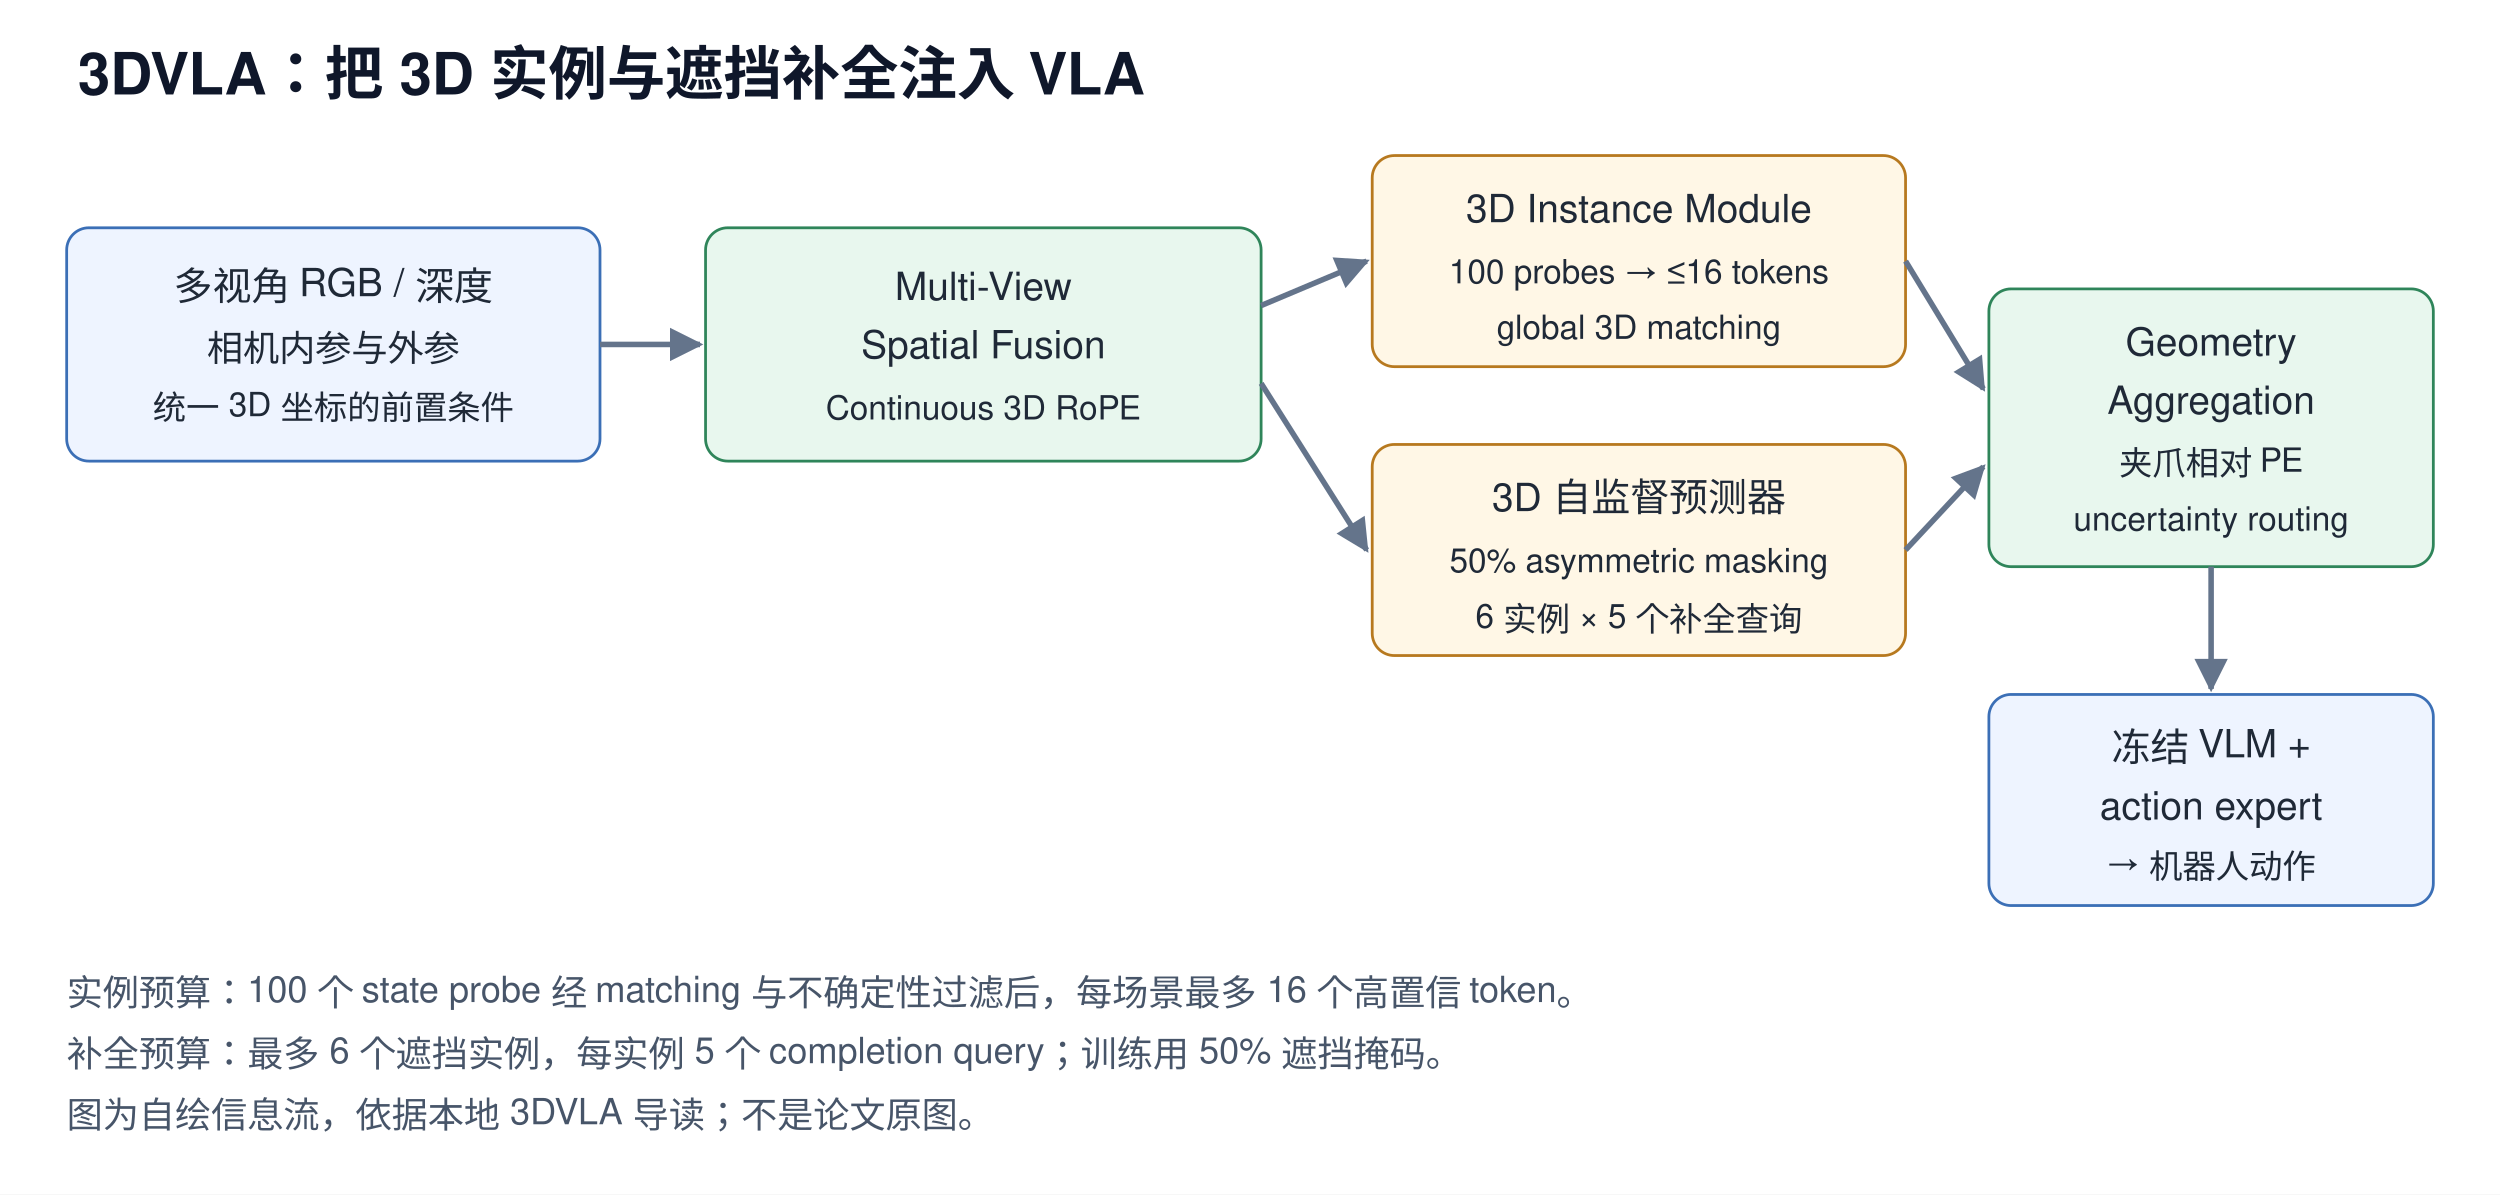
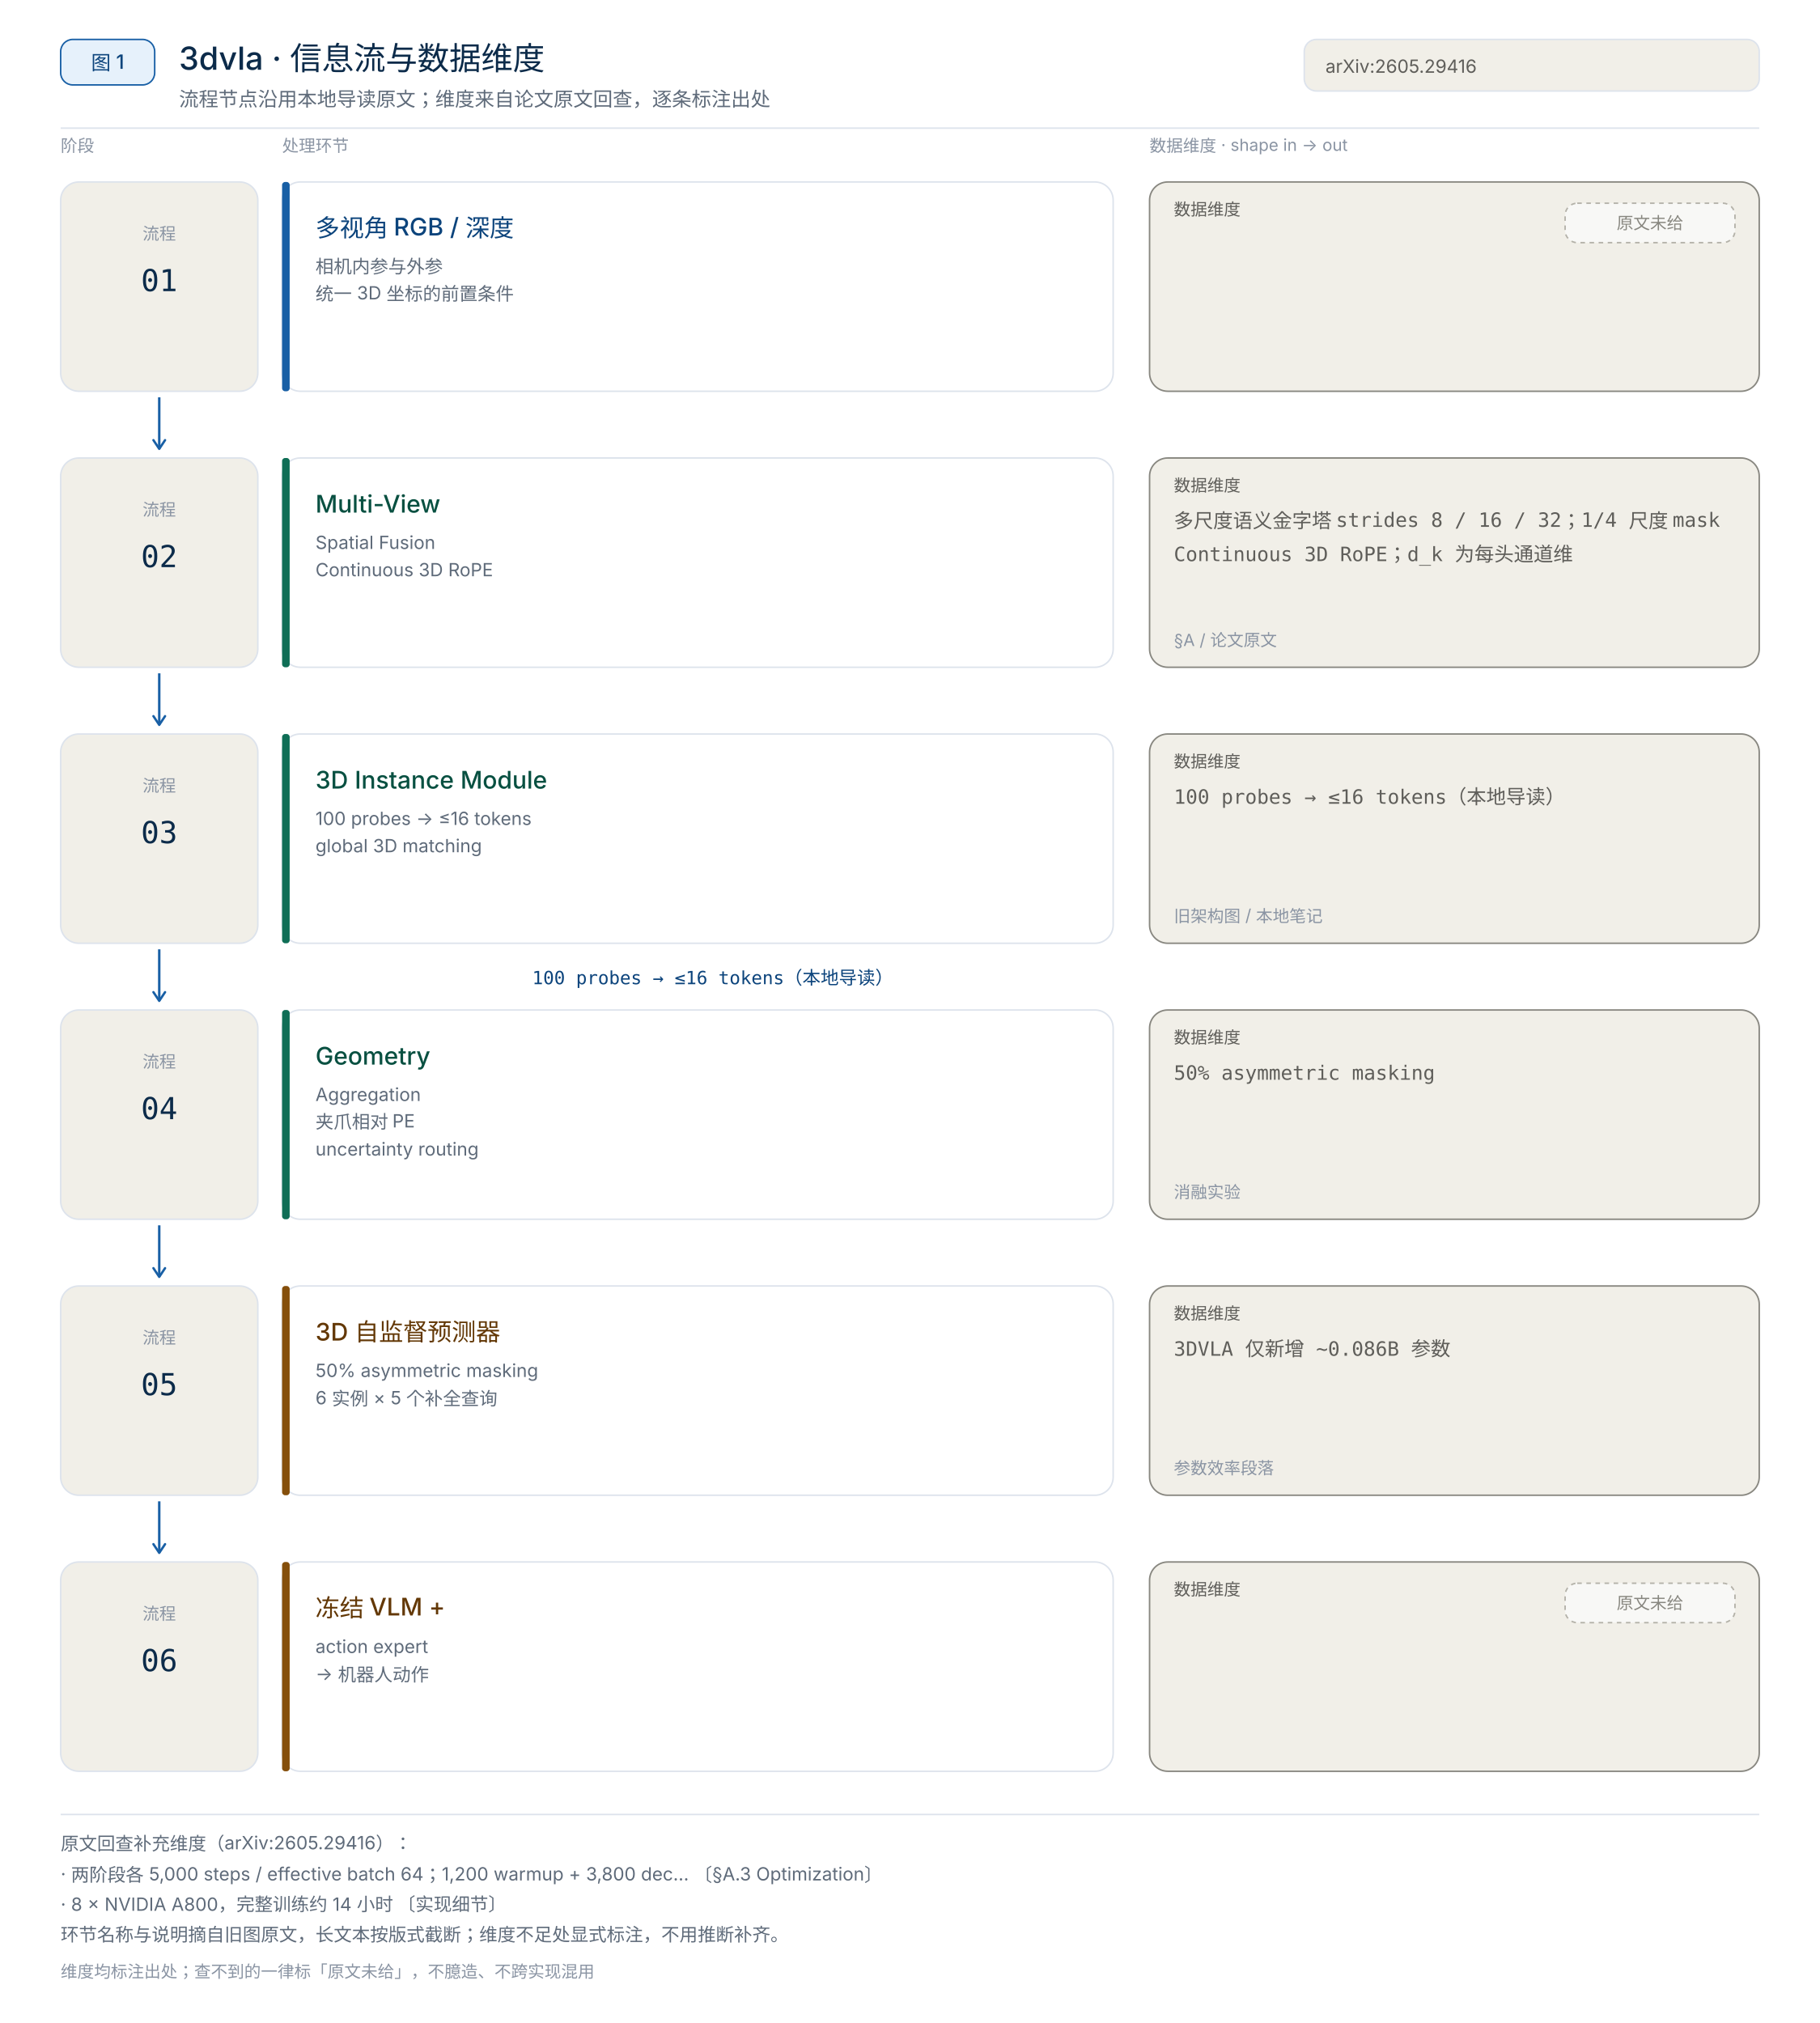
- <svg xmlns="http://www.w3.org/2000/svg" width="900" height="430" viewBox="0 0 900 430">
+ <svg xmlns="http://www.w3.org/2000/svg" width="1200" height="1334" viewBox="0 0 1200 1334" role="img">
  <defs>
-     <marker id="arrow" viewBox="0 0 10 10" refX="9" refY="5" markerWidth="6" markerHeight="6" orient="auto-start-reverse">
-       <path d="M 0 0 L 10 5 L 0 10 z" fill="#64748b" />
+     <marker id="arrow" viewBox="0 0 10 10" refX="8" refY="5" markerWidth="6" markerHeight="6" orient="auto-start-reverse">
+       <path d="M2 1L8 5L2 9" fill="none" stroke="#185FA5" stroke-width="1.6" stroke-linecap="round" stroke-linejoin="round" />
    </marker>
  </defs>
-   <rect width="900" height="430" fill="#ffffff" />
-   <text x="28" y="34" font-family="Helvetica, Arial, sans-serif" font-size="21" font-weight="bold" fill="#0f172a">3DVLA：把 3D 实例与遮挡补全注入 VLA</text>
-   <rect x="24" y="82" width="192" height="84" rx="8" fill="#eef4ff" stroke="#3b6fb6" />
-   <text x="120" y="108" font-family="Helvetica, Arial, sans-serif" font-size="14" text-anchor="middle" fill="#1f2937">多视角 RGB / 深度</text>
-   <text x="120" y="130" font-family="Helvetica, Arial, sans-serif" font-size="13" text-anchor="middle" fill="#1f2937">相机内参与外参</text>
-   <text x="120" y="151" font-family="Helvetica, Arial, sans-serif" font-size="12" text-anchor="middle" fill="#1f2937">统一 3D 坐标的前置条件</text>
-   <line x1="216" y1="124" x2="252" y2="124" stroke="#64748b" stroke-width="2" marker-end="url(#arrow)" />
-   <rect x="254" y="82" width="200" height="84" rx="8" fill="#e8f7ee" stroke="#2f855a" />
-   <text x="354" y="108" font-family="Helvetica, Arial, sans-serif" font-size="14" text-anchor="middle" fill="#1f2937">Multi-View</text>
-   <text x="354" y="129" font-family="Helvetica, Arial, sans-serif" font-size="14" text-anchor="middle" fill="#1f2937">Spatial Fusion</text>
-   <text x="354" y="151" font-family="Helvetica, Arial, sans-serif" font-size="12" text-anchor="middle" fill="#1f2937">Continuous 3D RoPE</text>
-   <line x1="454" y1="110" x2="492" y2="94" stroke="#64748b" stroke-width="2" marker-end="url(#arrow)" />
-   <line x1="454" y1="138" x2="492" y2="198" stroke="#64748b" stroke-width="2" marker-end="url(#arrow)" />
-   <rect x="494" y="56" width="192" height="76" rx="8" fill="#fff7e6" stroke="#b7791f" />
-   <text x="590" y="80" font-family="Helvetica, Arial, sans-serif" font-size="14" text-anchor="middle" fill="#1f2937">3D Instance Module</text>
-   <text x="590" y="102" font-family="Helvetica, Arial, sans-serif" font-size="12" text-anchor="middle" fill="#1f2937">100 probes → ≤16 tokens</text>
-   <text x="590" y="122" font-family="Helvetica, Arial, sans-serif" font-size="12" text-anchor="middle" fill="#1f2937">global 3D matching</text>
-   <rect x="494" y="160" width="192" height="76" rx="8" fill="#fff7e6" stroke="#b7791f" />
-   <text x="590" y="184" font-family="Helvetica, Arial, sans-serif" font-size="14" text-anchor="middle" fill="#1f2937">3D 自监督预测器</text>
-   <text x="590" y="206" font-family="Helvetica, Arial, sans-serif" font-size="12" text-anchor="middle" fill="#1f2937">50% asymmetric masking</text>
-   <text x="590" y="226" font-family="Helvetica, Arial, sans-serif" font-size="12" text-anchor="middle" fill="#1f2937">6 实例 × 5 个补全查询</text>
-   <line x1="686" y1="94" x2="714" y2="140" stroke="#64748b" stroke-width="2" marker-end="url(#arrow)" />
-   <line x1="686" y1="198" x2="714" y2="168" stroke="#64748b" stroke-width="2" marker-end="url(#arrow)" />
-   <rect x="716" y="104" width="160" height="100" rx="8" fill="#e8f7ee" stroke="#2f855a" />
-   <text x="796" y="128" font-family="Helvetica, Arial, sans-serif" font-size="14" text-anchor="middle" fill="#1f2937">Geometry</text>
-   <text x="796" y="149" font-family="Helvetica, Arial, sans-serif" font-size="14" text-anchor="middle" fill="#1f2937">Aggregation</text>
-   <text x="796" y="171" font-family="Helvetica, Arial, sans-serif" font-size="12" text-anchor="middle" fill="#1f2937">夹爪相对 PE</text>
-   <text x="796" y="191" font-family="Helvetica, Arial, sans-serif" font-size="12" text-anchor="middle" fill="#1f2937">uncertainty routing</text>
-   <line x1="796" y1="204" x2="796" y2="248" stroke="#64748b" stroke-width="2" marker-end="url(#arrow)" />
-   <rect x="716" y="250" width="160" height="76" rx="8" fill="#eef4ff" stroke="#3b6fb6" />
-   <text x="796" y="274" font-family="Helvetica, Arial, sans-serif" font-size="14" text-anchor="middle" fill="#1f2937">冻结 VLM +</text>
-   <text x="796" y="295" font-family="Helvetica, Arial, sans-serif" font-size="14" text-anchor="middle" fill="#1f2937">action expert</text>
-   <text x="796" y="315" font-family="Helvetica, Arial, sans-serif" font-size="12" text-anchor="middle" fill="#1f2937">→ 机器人动作</text>
-   <text x="24" y="362" font-family="Helvetica, Arial, sans-serif" font-size="13" fill="#475569">实例预算：100 个 state probe 经 matching 与不确定性过滤后，每场景最多 16 个高置信 token。</text>
-   <text x="24" y="384" font-family="Helvetica, Arial, sans-serif" font-size="13" fill="#475569">补全预算：最多 6 个遮挡实例，每实例 5 个 completion query；训练用 50% 遮挡掩码。</text>
-   <text x="24" y="406" font-family="Helvetica, Arial, sans-serif" font-size="13" fill="#475569">图为自绘信息流，依据本地 3DVLA 导读；不是论文原图。</text>
+   <rect x="0" y="0" width="1200" height="1334" rx="0" fill="#FFFFFF" stroke="#FFFFFF" stroke-width="1" />
+   <text x="118" y="46" font-family="-apple-system,BlinkMacSystemFont,'PingFang SC','Microsoft YaHei',sans-serif" font-size="21" font-weight="500" fill="#0C2B4A" text-anchor="start">3dvla · 信息流与数据维度</text>
+   <text x="118" y="70" font-family="-apple-system,BlinkMacSystemFont,'PingFang SC','Microsoft YaHei',sans-serif" font-size="13" font-weight="400" fill="#5F6B7A" text-anchor="start">流程节点沿用本地导读原文；维度来自论文原文回查，逐条标注出处</text>
+   <rect x="40" y="84" width="1120" height="1" rx="0" fill="#DDE3EC" stroke="#DDE3EC" stroke-width="0" />
+   <rect x="860" y="26" width="300" height="34" rx="8" fill="#F1EFE8" stroke="#DDE3EC" stroke-width="1" />
+   <text x="874" y="48" font-family="-apple-system,BlinkMacSystemFont,'PingFang SC','Microsoft YaHei',sans-serif" font-size="12" font-weight="400" fill="#5F5E5A" text-anchor="start">arXiv:2605.29416</text>
+   <rect x="40" y="26" width="62" height="30" rx="8" fill="#E6F1FB" stroke="#185FA5" stroke-width="1" />
+   <text x="71" y="46" font-family="-apple-system,BlinkMacSystemFont,'PingFang SC','Microsoft YaHei',sans-serif" font-size="13" font-weight="500" fill="#0C447C" text-anchor="middle">图 1</text>
+   <text x="40" y="100" font-family="-apple-system,BlinkMacSystemFont,'PingFang SC','Microsoft YaHei',sans-serif" font-size="11" font-weight="400" fill="#8A94A3" text-anchor="start">阶段</text>
+   <text x="186" y="100" font-family="-apple-system,BlinkMacSystemFont,'PingFang SC','Microsoft YaHei',sans-serif" font-size="11" font-weight="400" fill="#8A94A3" text-anchor="start">处理环节</text>
+   <text x="758" y="100" font-family="-apple-system,BlinkMacSystemFont,'PingFang SC','Microsoft YaHei',sans-serif" font-size="11" font-weight="400" fill="#8A94A3" text-anchor="start">数据维度 · shape in → out</text>
+   <rect x="40" y="120" width="130" height="138" rx="12" fill="#F1EFE8" stroke="#DDE3EC" stroke-width="1" />
+   <text x="105" y="158" font-family="-apple-system,BlinkMacSystemFont,'PingFang SC','Microsoft YaHei',sans-serif" font-size="11" font-weight="400" fill="#8A94A3" text-anchor="middle">流程</text>
+   <text x="105" y="192" font-family="ui-monospace,SFMono-Regular,Menlo,Consolas,monospace" font-size="20" font-weight="500" fill="#0C2B4A" text-anchor="middle">01</text>
+   <rect x="186" y="120" width="548" height="138" rx="12" fill="#FFFFFF" stroke="#DDE3EC" stroke-width="1" />
+   <rect x="186" y="120" width="5" height="138" rx="2" fill="#185FA5" stroke="#185FA5" stroke-width="0" />
+   <text x="208" y="156" font-family="-apple-system,BlinkMacSystemFont,'PingFang SC','Microsoft YaHei',sans-serif" font-size="16" font-weight="500" fill="#0C447C" text-anchor="start">多视角 RGB / 深度</text>
+   <text x="208" y="180" font-family="-apple-system,BlinkMacSystemFont,'PingFang SC','Microsoft YaHei',sans-serif" font-size="12" font-weight="400" fill="#5F6B7A" text-anchor="start">相机内参与外参</text>
+   <text x="208" y="198" font-family="-apple-system,BlinkMacSystemFont,'PingFang SC','Microsoft YaHei',sans-serif" font-size="12" font-weight="400" fill="#5F6B7A" text-anchor="start">统一 3D 坐标的前置条件</text>
+   <rect x="758" y="120" width="402" height="138" rx="12" fill="#F1EFE8" stroke="#888780" stroke-width="1" />
+   <text x="774" y="142" font-family="-apple-system,BlinkMacSystemFont,'PingFang SC','Microsoft YaHei',sans-serif" font-size="11" font-weight="500" fill="#5F5E5A" text-anchor="start">数据维度</text>
+   <rect x="1032" y="134" width="112" height="26" rx="8" fill="#F8F8F6" stroke="#B4B2A9" stroke-width="1" stroke-dasharray="3 3" />
+   <text x="1088" y="151" font-family="-apple-system,BlinkMacSystemFont,'PingFang SC','Microsoft YaHei',sans-serif" font-size="11" font-weight="400" fill="#888780" text-anchor="middle">原文未给</text>
+   <path d="M105 262 L105 296" fill="none" stroke="#185FA5" stroke-width="1.6" marker-end="url(#arrow)" />
+   <rect x="40" y="302" width="130" height="138" rx="12" fill="#F1EFE8" stroke="#DDE3EC" stroke-width="1" />
+   <text x="105" y="340" font-family="-apple-system,BlinkMacSystemFont,'PingFang SC','Microsoft YaHei',sans-serif" font-size="11" font-weight="400" fill="#8A94A3" text-anchor="middle">流程</text>
+   <text x="105" y="374" font-family="ui-monospace,SFMono-Regular,Menlo,Consolas,monospace" font-size="20" font-weight="500" fill="#0C2B4A" text-anchor="middle">02</text>
+   <rect x="186" y="302" width="548" height="138" rx="12" fill="#FFFFFF" stroke="#DDE3EC" stroke-width="1" />
+   <rect x="186" y="302" width="5" height="138" rx="2" fill="#0F6E56" stroke="#0F6E56" stroke-width="0" />
+   <text x="208" y="338" font-family="-apple-system,BlinkMacSystemFont,'PingFang SC','Microsoft YaHei',sans-serif" font-size="16" font-weight="500" fill="#085041" text-anchor="start">Multi-View</text>
+   <text x="208" y="362" font-family="-apple-system,BlinkMacSystemFont,'PingFang SC','Microsoft YaHei',sans-serif" font-size="12" font-weight="400" fill="#5F6B7A" text-anchor="start">Spatial Fusion</text>
+   <text x="208" y="380" font-family="-apple-system,BlinkMacSystemFont,'PingFang SC','Microsoft YaHei',sans-serif" font-size="12" font-weight="400" fill="#5F6B7A" text-anchor="start">Continuous 3D RoPE</text>
+   <rect x="758" y="302" width="402" height="138" rx="12" fill="#F1EFE8" stroke="#888780" stroke-width="1" />
+   <text x="774" y="324" font-family="-apple-system,BlinkMacSystemFont,'PingFang SC','Microsoft YaHei',sans-serif" font-size="11" font-weight="500" fill="#5F5E5A" text-anchor="start">数据维度</text>
+   <text x="774" y="348" font-family="ui-monospace,SFMono-Regular,Menlo,Consolas,monospace" font-size="13" font-weight="400" fill="#5F5E5A" text-anchor="start">多尺度语义金字塔 strides 8 / 16 / 32；1/4 尺度 mask</text>
+   <text x="774" y="370" font-family="ui-monospace,SFMono-Regular,Menlo,Consolas,monospace" font-size="13" font-weight="400" fill="#5F5E5A" text-anchor="start">Continuous 3D RoPE；d_k 为每头通道维</text>
+   <text x="774" y="426" font-family="-apple-system,BlinkMacSystemFont,'PingFang SC','Microsoft YaHei',sans-serif" font-size="11" font-weight="400" fill="#8A94A3" text-anchor="start">§A / 论文原文</text>
+   <path d="M105 444 L105 478" fill="none" stroke="#185FA5" stroke-width="1.6" marker-end="url(#arrow)" />
+   <rect x="40" y="484" width="130" height="138" rx="12" fill="#F1EFE8" stroke="#DDE3EC" stroke-width="1" />
+   <text x="105" y="522" font-family="-apple-system,BlinkMacSystemFont,'PingFang SC','Microsoft YaHei',sans-serif" font-size="11" font-weight="400" fill="#8A94A3" text-anchor="middle">流程</text>
+   <text x="105" y="556" font-family="ui-monospace,SFMono-Regular,Menlo,Consolas,monospace" font-size="20" font-weight="500" fill="#0C2B4A" text-anchor="middle">03</text>
+   <rect x="186" y="484" width="548" height="138" rx="12" fill="#FFFFFF" stroke="#DDE3EC" stroke-width="1" />
+   <rect x="186" y="484" width="5" height="138" rx="2" fill="#0F6E56" stroke="#0F6E56" stroke-width="0" />
+   <text x="208" y="520" font-family="-apple-system,BlinkMacSystemFont,'PingFang SC','Microsoft YaHei',sans-serif" font-size="16" font-weight="500" fill="#085041" text-anchor="start">3D Instance Module</text>
+   <text x="208" y="544" font-family="-apple-system,BlinkMacSystemFont,'PingFang SC','Microsoft YaHei',sans-serif" font-size="12" font-weight="400" fill="#5F6B7A" text-anchor="start">100 probes → ≤16 tokens</text>
+   <text x="208" y="562" font-family="-apple-system,BlinkMacSystemFont,'PingFang SC','Microsoft YaHei',sans-serif" font-size="12" font-weight="400" fill="#5F6B7A" text-anchor="start">global 3D matching</text>
+   <rect x="758" y="484" width="402" height="138" rx="12" fill="#F1EFE8" stroke="#888780" stroke-width="1" />
+   <text x="774" y="506" font-family="-apple-system,BlinkMacSystemFont,'PingFang SC','Microsoft YaHei',sans-serif" font-size="11" font-weight="500" fill="#5F5E5A" text-anchor="start">数据维度</text>
+   <text x="774" y="530" font-family="ui-monospace,SFMono-Regular,Menlo,Consolas,monospace" font-size="13" font-weight="400" fill="#5F5E5A" text-anchor="start">100 probes → ≤16 tokens（本地导读）</text>
+   <text x="774" y="608" font-family="-apple-system,BlinkMacSystemFont,'PingFang SC','Microsoft YaHei',sans-serif" font-size="11" font-weight="400" fill="#8A94A3" text-anchor="start">旧架构图 / 本地笔记</text>
+   <path d="M105 626 L105 660" fill="none" stroke="#185FA5" stroke-width="1.6" marker-end="url(#arrow)" />
+   <text x="470" y="649" font-family="ui-monospace,SFMono-Regular,Menlo,Consolas,monospace" font-size="12" font-weight="400" fill="#0C447C" text-anchor="middle">100 probes → ≤16 tokens（本地导读）</text>
+   <rect x="40" y="666" width="130" height="138" rx="12" fill="#F1EFE8" stroke="#DDE3EC" stroke-width="1" />
+   <text x="105" y="704" font-family="-apple-system,BlinkMacSystemFont,'PingFang SC','Microsoft YaHei',sans-serif" font-size="11" font-weight="400" fill="#8A94A3" text-anchor="middle">流程</text>
+   <text x="105" y="738" font-family="ui-monospace,SFMono-Regular,Menlo,Consolas,monospace" font-size="20" font-weight="500" fill="#0C2B4A" text-anchor="middle">04</text>
+   <rect x="186" y="666" width="548" height="138" rx="12" fill="#FFFFFF" stroke="#DDE3EC" stroke-width="1" />
+   <rect x="186" y="666" width="5" height="138" rx="2" fill="#0F6E56" stroke="#0F6E56" stroke-width="0" />
+   <text x="208" y="702" font-family="-apple-system,BlinkMacSystemFont,'PingFang SC','Microsoft YaHei',sans-serif" font-size="16" font-weight="500" fill="#085041" text-anchor="start">Geometry</text>
+   <text x="208" y="726" font-family="-apple-system,BlinkMacSystemFont,'PingFang SC','Microsoft YaHei',sans-serif" font-size="12" font-weight="400" fill="#5F6B7A" text-anchor="start">Aggregation</text>
+   <text x="208" y="744" font-family="-apple-system,BlinkMacSystemFont,'PingFang SC','Microsoft YaHei',sans-serif" font-size="12" font-weight="400" fill="#5F6B7A" text-anchor="start">夹爪相对 PE</text>
+   <text x="208" y="762" font-family="-apple-system,BlinkMacSystemFont,'PingFang SC','Microsoft YaHei',sans-serif" font-size="12" font-weight="400" fill="#5F6B7A" text-anchor="start">uncertainty routing</text>
+   <rect x="758" y="666" width="402" height="138" rx="12" fill="#F1EFE8" stroke="#888780" stroke-width="1" />
+   <text x="774" y="688" font-family="-apple-system,BlinkMacSystemFont,'PingFang SC','Microsoft YaHei',sans-serif" font-size="11" font-weight="500" fill="#5F5E5A" text-anchor="start">数据维度</text>
+   <text x="774" y="712" font-family="ui-monospace,SFMono-Regular,Menlo,Consolas,monospace" font-size="13" font-weight="400" fill="#5F5E5A" text-anchor="start">50% asymmetric masking</text>
+   <text x="774" y="790" font-family="-apple-system,BlinkMacSystemFont,'PingFang SC','Microsoft YaHei',sans-serif" font-size="11" font-weight="400" fill="#8A94A3" text-anchor="start">消融实验</text>
+   <path d="M105 808 L105 842" fill="none" stroke="#185FA5" stroke-width="1.6" marker-end="url(#arrow)" />
+   <rect x="40" y="848" width="130" height="138" rx="12" fill="#F1EFE8" stroke="#DDE3EC" stroke-width="1" />
+   <text x="105" y="886" font-family="-apple-system,BlinkMacSystemFont,'PingFang SC','Microsoft YaHei',sans-serif" font-size="11" font-weight="400" fill="#8A94A3" text-anchor="middle">流程</text>
+   <text x="105" y="920" font-family="ui-monospace,SFMono-Regular,Menlo,Consolas,monospace" font-size="20" font-weight="500" fill="#0C2B4A" text-anchor="middle">05</text>
+   <rect x="186" y="848" width="548" height="138" rx="12" fill="#FFFFFF" stroke="#DDE3EC" stroke-width="1" />
+   <rect x="186" y="848" width="5" height="138" rx="2" fill="#854F0B" stroke="#854F0B" stroke-width="0" />
+   <text x="208" y="884" font-family="-apple-system,BlinkMacSystemFont,'PingFang SC','Microsoft YaHei',sans-serif" font-size="16" font-weight="500" fill="#633806" text-anchor="start">3D 自监督预测器</text>
+   <text x="208" y="908" font-family="-apple-system,BlinkMacSystemFont,'PingFang SC','Microsoft YaHei',sans-serif" font-size="12" font-weight="400" fill="#5F6B7A" text-anchor="start">50% asymmetric masking</text>
+   <text x="208" y="926" font-family="-apple-system,BlinkMacSystemFont,'PingFang SC','Microsoft YaHei',sans-serif" font-size="12" font-weight="400" fill="#5F6B7A" text-anchor="start">6 实例 × 5 个补全查询</text>
+   <rect x="758" y="848" width="402" height="138" rx="12" fill="#F1EFE8" stroke="#888780" stroke-width="1" />
+   <text x="774" y="870" font-family="-apple-system,BlinkMacSystemFont,'PingFang SC','Microsoft YaHei',sans-serif" font-size="11" font-weight="500" fill="#5F5E5A" text-anchor="start">数据维度</text>
+   <text x="774" y="894" font-family="ui-monospace,SFMono-Regular,Menlo,Consolas,monospace" font-size="13" font-weight="400" fill="#5F5E5A" text-anchor="start">3DVLA 仅新增 ∼0.086B 参数</text>
+   <text x="774" y="972" font-family="-apple-system,BlinkMacSystemFont,'PingFang SC','Microsoft YaHei',sans-serif" font-size="11" font-weight="400" fill="#8A94A3" text-anchor="start">参数效率段落</text>
+   <path d="M105 990 L105 1024" fill="none" stroke="#185FA5" stroke-width="1.6" marker-end="url(#arrow)" />
+   <rect x="40" y="1030" width="130" height="138" rx="12" fill="#F1EFE8" stroke="#DDE3EC" stroke-width="1" />
+   <text x="105" y="1068" font-family="-apple-system,BlinkMacSystemFont,'PingFang SC','Microsoft YaHei',sans-serif" font-size="11" font-weight="400" fill="#8A94A3" text-anchor="middle">流程</text>
+   <text x="105" y="1102" font-family="ui-monospace,SFMono-Regular,Menlo,Consolas,monospace" font-size="20" font-weight="500" fill="#0C2B4A" text-anchor="middle">06</text>
+   <rect x="186" y="1030" width="548" height="138" rx="12" fill="#FFFFFF" stroke="#DDE3EC" stroke-width="1" />
+   <rect x="186" y="1030" width="5" height="138" rx="2" fill="#854F0B" stroke="#854F0B" stroke-width="0" />
+   <text x="208" y="1066" font-family="-apple-system,BlinkMacSystemFont,'PingFang SC','Microsoft YaHei',sans-serif" font-size="16" font-weight="500" fill="#633806" text-anchor="start">冻结 VLM +</text>
+   <text x="208" y="1090" font-family="-apple-system,BlinkMacSystemFont,'PingFang SC','Microsoft YaHei',sans-serif" font-size="12" font-weight="400" fill="#5F6B7A" text-anchor="start">action expert</text>
+   <text x="208" y="1108" font-family="-apple-system,BlinkMacSystemFont,'PingFang SC','Microsoft YaHei',sans-serif" font-size="12" font-weight="400" fill="#5F6B7A" text-anchor="start">→ 机器人动作</text>
+   <rect x="758" y="1030" width="402" height="138" rx="12" fill="#F1EFE8" stroke="#888780" stroke-width="1" />
+   <text x="774" y="1052" font-family="-apple-system,BlinkMacSystemFont,'PingFang SC','Microsoft YaHei',sans-serif" font-size="11" font-weight="500" fill="#5F5E5A" text-anchor="start">数据维度</text>
+   <rect x="1032" y="1044" width="112" height="26" rx="8" fill="#F8F8F6" stroke="#B4B2A9" stroke-width="1" stroke-dasharray="3 3" />
+   <text x="1088" y="1061" font-family="-apple-system,BlinkMacSystemFont,'PingFang SC','Microsoft YaHei',sans-serif" font-size="11" font-weight="400" fill="#888780" text-anchor="middle">原文未给</text>
+   <rect x="40" y="1196" width="1120" height="1" rx="0" fill="#DDE3EC" stroke="#DDE3EC" stroke-width="0" />
+   <text x="40" y="1220" font-family="-apple-system,BlinkMacSystemFont,'PingFang SC','Microsoft YaHei',sans-serif" font-size="12" font-weight="400" fill="#5F6B7A" text-anchor="start">原文回查补充维度（arXiv:2605.29416）：</text>
+   <text x="40" y="1240" font-family="-apple-system,BlinkMacSystemFont,'PingFang SC','Microsoft YaHei',sans-serif" font-size="12" font-weight="400" fill="#5F6B7A" text-anchor="start">· 两阶段各 5,000 steps / effective batch 64；1,200 warmup + 3,800 dec… 〔§A.3 Optimization〕</text>
+   <text x="40" y="1260" font-family="-apple-system,BlinkMacSystemFont,'PingFang SC','Microsoft YaHei',sans-serif" font-size="12" font-weight="400" fill="#5F6B7A" text-anchor="start">· 8 × NVIDIA A800，完整训练约 14 小时 〔实现细节〕</text>
+   <text x="40" y="1280" font-family="-apple-system,BlinkMacSystemFont,'PingFang SC','Microsoft YaHei',sans-serif" font-size="12" font-weight="400" fill="#5F6B7A" text-anchor="start">环节名称与说明摘自旧图原文，长文本按版式截断；维度不足处显式标注，不用推断补齐。</text>
+   <text x="40" y="1304" font-family="-apple-system,BlinkMacSystemFont,'PingFang SC','Microsoft YaHei',sans-serif" font-size="11" font-weight="400" fill="#8A94A3" text-anchor="start">维度均标注出处；查不到的一律标「原文未给」，不臆造、不跨实现混用</text>
</svg>
